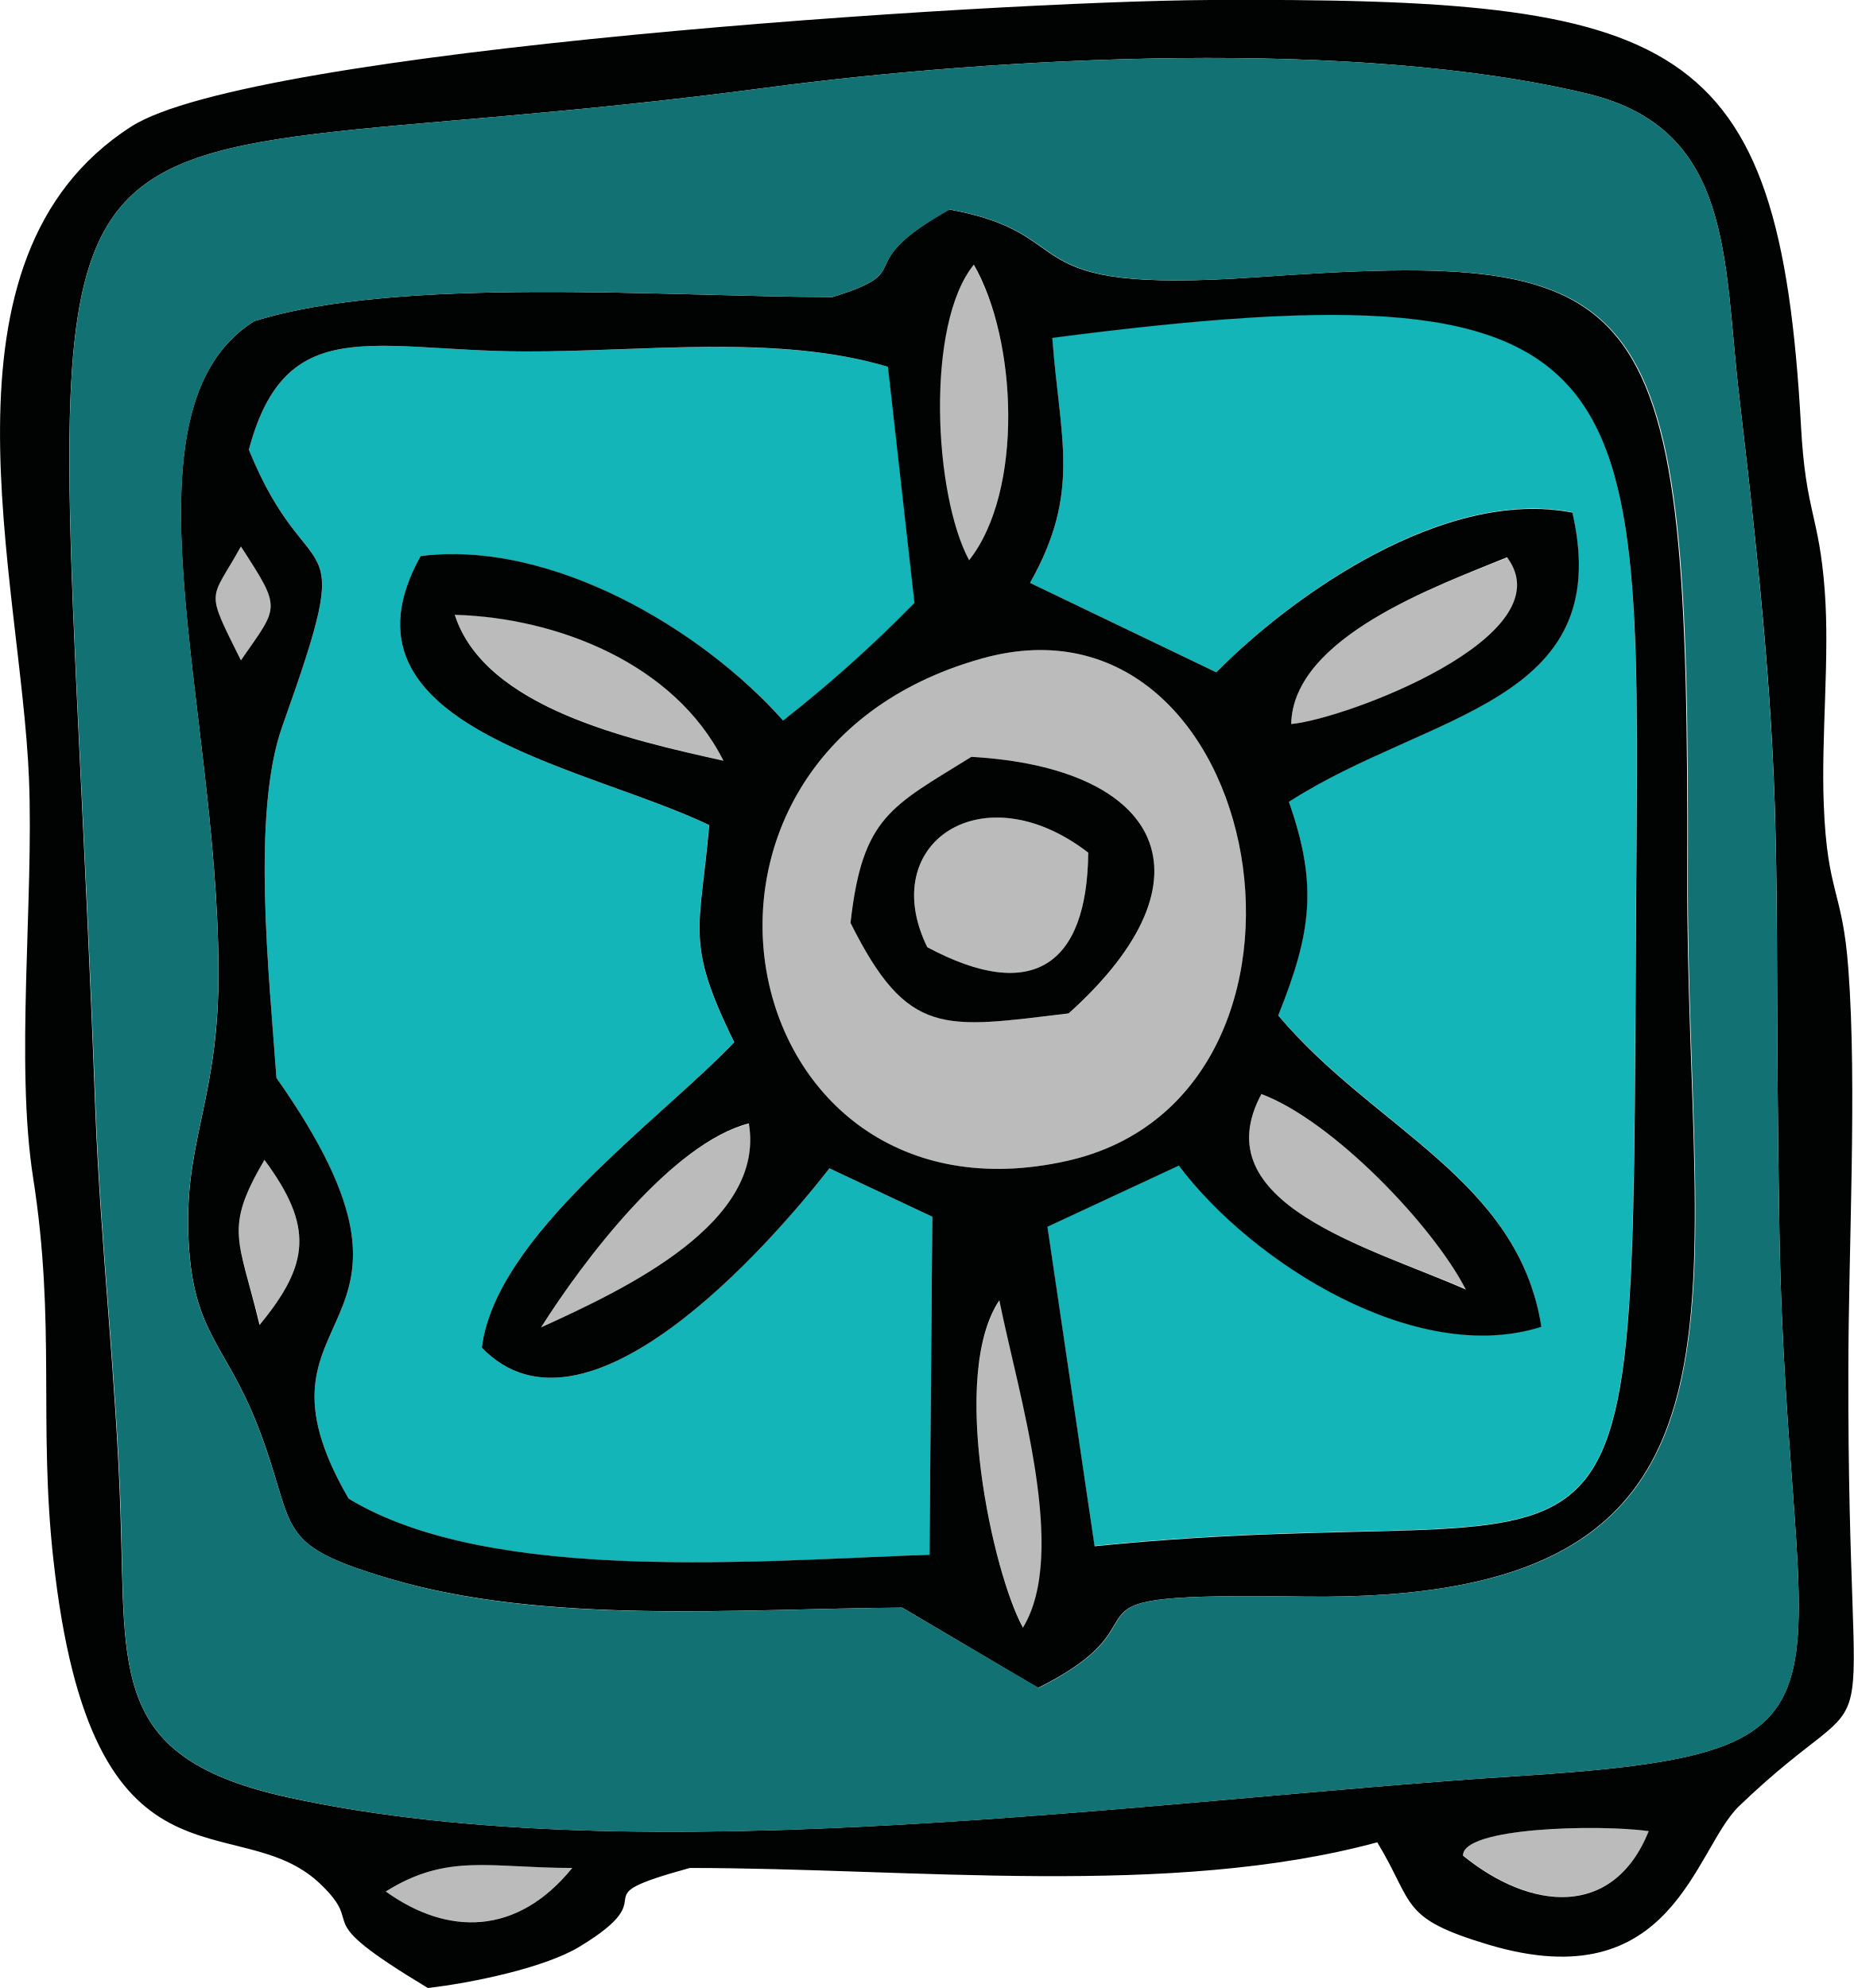
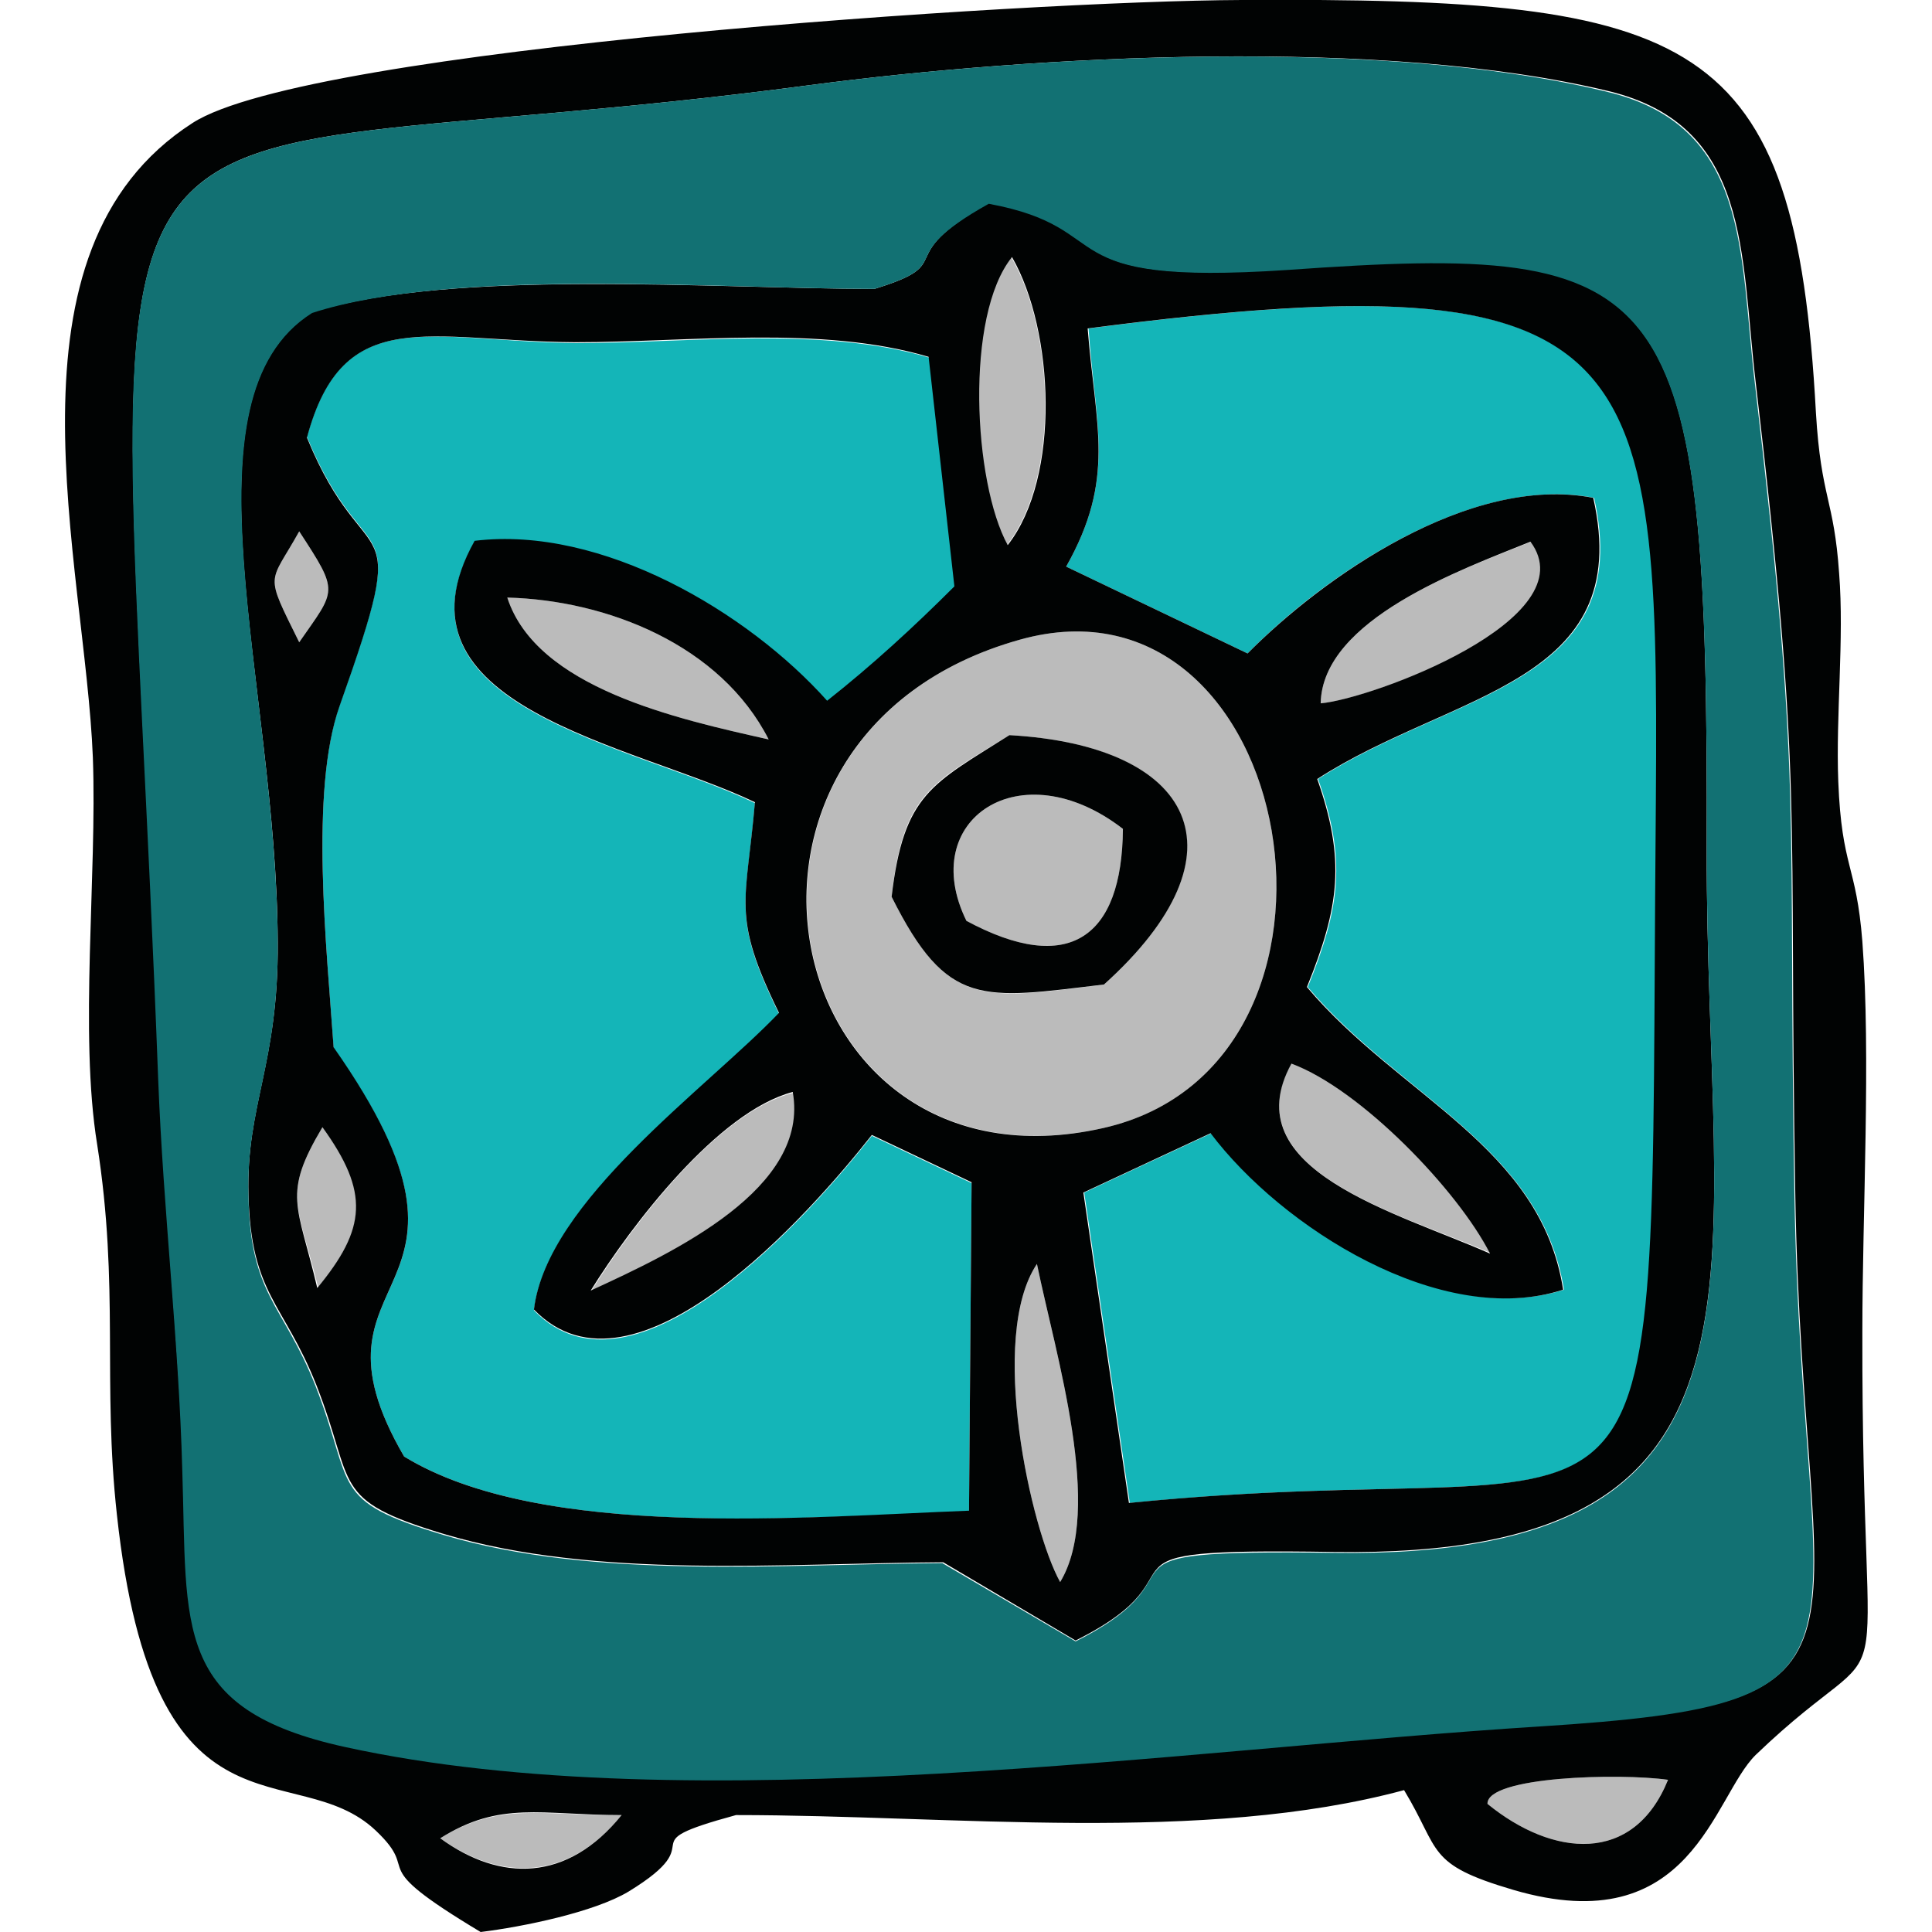
- <svg xmlns="http://www.w3.org/2000/svg" viewBox="0 0 209.62 224.74">
-   <defs>
-     <style>.a{fill:#bbb;}.a,.b,.c,.d{fill-rule:evenodd;}.b{fill:#14b5b8;}.c{fill:#010303;}.d{fill:#127173;}</style>
-   </defs>
-   <path class="a" d="M96.17,104.33c1.34-12,4.63-13.15,13.7-18.77,21.34,1.22,28.09,13.61,11,29C106.69,116.26,102.67,117.28,96.17,104.33ZM111,74.45c-39.54,11.08-28.38,65.34,9.69,56.78C153.55,123.83,143.43,65.32,111,74.45Z" />
-   <path class="a" d="M104.85,107.08c11.93,6.38,18.08,2,18.2-10.69C111.14,87.21,99.07,95.29,104.85,107.08Z" />
-   <path class="a" d="M146,81.85c6-.51,31.18-9.81,24.46-18.82C162.53,66.23,146.21,72,146,81.85Z" />
-   <path class="a" d="M81.8,86C76.28,75,63,69.83,51.42,69.46,54.82,80,71.12,83.58,81.8,86Z" />
-   <path class="a" d="M165.79,145.74c-3.74-7.28-15.08-19.16-23.13-22.11C135.89,136.08,154.91,141,165.79,145.74Z" />
-   <path class="a" d="M109.55,63.37c6.24-7.85,5.47-25,.51-33.45C104.51,36.69,105.53,56,109.55,63.37Z" />
-   <path class="a" d="M61.2,150.05c9.72-4.42,25.39-11.85,23.47-23C76,129.24,66,142.43,61.2,150.05Z" />
-   <path class="a" d="M115.71,184c5.15-8.44-.51-26.27-2.67-37C107.31,155.46,112.3,177.94,115.71,184Z" />
-   <path class="a" d="M165.45,209.75c7.63,6.21,17,7.14,21-2.78C180.82,206.23,165.31,206.55,165.45,209.75Z" />
-   <path class="a" d="M43.62,213.83c7,5,14.85,5,21.09-2.66C55.36,211.17,50.65,209.46,43.62,213.83Z" />
-   <path class="a" d="M29.39,149.74c5.58-6.83,6.09-11.08.51-18.62C25.28,139,27,140,29.39,149.74Z" />
-   <path class="a" d="M27.24,74.65c4.3-6.21,4.67-5.67,0-12.87C23.75,68.1,23.13,66.37,27.24,74.65Z" />
-   <path class="b" d="M28.14,50.84c7,17.12,12.53,6.74,3.8,31.21-3.54,9.92-1.5,28.2-.68,39.8,21.2,30.18-4.9,25.08,8.16,47.56,16,9.78,47,7,65.68,6.35l.32-38.21-11.63-5.47c-7,8.9-27.61,32.4-39.31,20.27C56,139.7,74.66,126.61,83,117.82c-5.64-11.45-3.82-12.7-2.83-24.55C66.07,86.5,36.82,82.16,47.56,62.86c14.77-1.82,31.81,8.27,41,18.59a152.37,152.37,0,0,0,14.88-13.29l-3-26.7c-12.53-3.69-27.84-1.68-41.1-1.73C42.2,39.67,32.31,35.19,28.14,50.84Z" />
-   <path class="b" d="M116.47,65.89,137.53,76c8.73-8.87,25.85-20.92,40.25-18.09,4.94,21.74-16.3,22.54-32.06,32.69,3.29,9.38,2.56,14.77-1.21,24.15,10.8,12.81,27.15,18.48,29.76,35.2-14.17,4.54-32.77-7.28-41-18.22l-14.85,6.91,5.33,36.12c62.64-6.32,60.71,14,61.22-70.53.37-62.45,3.12-75.09-66-66.07C119.84,49.65,122.28,55.6,116.47,65.89Z" />
-   <path class="c" d="M113,147c2.16,10.72,7.82,28.55,2.67,37C112.3,177.94,107.31,155.46,113,147Zm-83.65,2.78C27,140,25.28,139,29.9,131.12,35.48,138.66,35,142.91,29.39,149.74Zm31.81.31C66,142.43,76,129.24,84.67,127,86.59,138.2,70.92,145.63,61.2,150.05Zm81.46-26.42c8.05,3,19.39,14.83,23.13,22.11C154.91,141,135.89,136.08,142.66,123.63ZM111,74.45c32.43-9.13,42.55,49.38,9.69,56.78C82.62,139.79,71.46,85.53,111,74.45ZM81.8,86c-10.68-2.38-27-6-30.38-16.5C63,69.83,76.28,75,81.8,86ZM27.24,61.78c4.67,7.2,4.3,6.66,0,12.87C23.13,66.37,23.75,68.1,27.24,61.78ZM146,81.85C146.21,72,162.53,66.23,170.41,63,177.13,72,151.93,81.34,146,81.85Zm-36.4-18.48c-4-7.34-5-26.68.51-33.45C115,38.37,115.79,55.52,109.55,63.37ZM31.26,121.85c-.82-11.6-2.86-29.88.68-39.8,8.73-24.47,3.18-14.09-3.8-31.21C32.31,35.19,42.2,39.67,59.3,39.73c13.26.05,28.57-2,41.1,1.73l3,26.7A152.37,152.37,0,0,1,88.55,81.45C79.37,71.13,62.33,61,47.56,62.86,36.82,82.16,66.07,86.5,80.19,93.27c-1,11.85-2.81,13.1,2.83,24.55-8.36,8.79-27,21.88-28.54,34.53,11.7,12.13,32.34-11.37,39.31-20.27l11.63,5.47-.32,38.21c-18.68.62-49.63,3.43-65.68-6.35C26.36,146.93,52.46,152,31.26,121.85ZM137.53,76,116.47,65.89c5.81-10.29,3.37-16.24,2.52-27.69,69.11-9,66.36,3.62,66,66.07-.51,84.5,1.42,64.21-61.22,70.53l-5.33-36.12,14.85-6.91c8.22,10.94,26.82,22.76,41,18.22-2.61-16.72-19-22.39-29.76-35.2,3.77-9.38,4.5-14.77,1.21-24.15,15.76-10.15,37-11,32.06-32.69C163.38,55.12,146.26,67.17,137.53,76ZM94.11,33.58c-18.29,0-49-2.44-65.4,2.74-15.76,10-4.11,43.2-4,73.34.06,14.23-3.68,18.88-3.43,29.39.29,11.62,4.08,12.5,7.85,22.11,4.57,11.74,1.45,13.3,14.8,17.27,17.69,5.27,39.54,3.43,58.08,3.31l15.37,9.07c16.58-8.3-1.11-10.77,30-10.32,54.43.77,43.26-32.23,43.4-81.58.2-67-3.71-70.75-48.75-67.57-28.55,2-19-4.79-34.7-7.66C95.72,30.23,104.22,30.49,94.11,33.58Z" />
-   <path class="c" d="M43.62,213.83c7-4.37,11.74-2.66,21.09-2.66C58.47,218.85,50.62,218.85,43.62,213.83ZM186.43,207c-4,9.92-13.35,9-21,2.78C165.31,206.55,180.82,206.23,186.43,207ZM86.68,9.91c26.5-3.52,66.78-5.62,92.89.7,16.47,4,15.28,18.77,17.06,33.94,5.59,47.5,3.8,48.61,4.57,94.45.88,54.22,12.78,59.1-29.74,61.79C130.11,203.43,72.9,212,32.62,203.2c-20.18-4.42-18.37-13.89-19-32.23-.48-15-2.24-30.05-2.84-45.41C6.06-2.14-4.23,22,86.68,9.91ZM48.38,224.74c4.88-.56,13.18-2.26,17.15-4.67,10.35-6.27-.73-5.28,12.47-8.9,25.18,0,54.34,3.43,77.73-2.9,4.28,7.06,2.47,8.56,12.67,11.6,20.78,6.15,23.16-10.77,28.23-15.68C214,187.5,208.88,203.91,209,155c0-13.86,1-32.12,0-45.44-.66-9-2.39-8.48-2.78-18.59-.31-7.66.68-16.64.11-24.18-.65-8.68-2.15-8.74-2.69-18.68C201.2,3.75,189.89-.27,136.82,0c-25,.14-108.51,5.62-122,14.32C-8.4,29.24,2.38,65.38,3.28,88.11c.54,13.67-1.56,32.06.46,45,2.6,16.58.59,27.72,2.29,43.14,4.34,39.6,20.72,27.75,30.14,36.68C41.75,218.22,34.29,216.27,48.38,224.74Z" />
-   <path class="c" d="M104.85,107.08c-5.78-11.79,6.29-19.87,18.2-10.69C122.93,109.09,116.78,113.46,104.85,107.08Zm-8.68-2.75c6.5,13,10.52,11.93,24.67,10.23,17.12-15.39,10.37-27.78-11-29C100.8,91.18,97.51,92.28,96.17,104.33Z" />
-   <path class="d" d="M94.11,33.58c10.11-3.09,1.61-3.35,13.29-9.9,15.65,2.87,6.15,9.64,34.7,7.66,45-3.18,49,.53,48.75,67.57-.14,49.35,11,82.35-43.4,81.58-31.15-.45-13.46,2-30,10.32L102,181.74c-18.54.12-40.39,2-58.08-3.31-13.35-4-10.23-5.53-14.8-17.27-3.77-9.61-7.56-10.49-7.85-22.11-.25-10.51,3.49-15.16,3.43-29.39C24.6,79.52,13,46.3,28.71,36.32,45.12,31.14,75.82,33.58,94.11,33.58ZM86.68,9.91C-4.23,22,6.06-2.14,10.82,125.56c.6,15.36,2.36,30.44,2.84,45.41.59,18.34-1.22,27.81,19,32.23,40.28,8.82,97.49.23,138.84-2.41C214,198.1,202.08,193.22,201.2,139c-.77-45.84,1-46.95-4.57-94.45-1.78-15.17-.59-29.94-17.06-33.94C153.46,4.29,113.18,6.39,86.68,9.91Z" />
+ <svg xmlns="http://www.w3.org/2000/svg" version="1.1" id="Слой_1" x="0px" y="0px" viewBox="0 0 224.7 224.7" style="enable-background:new 0 0 224.7 224.7;" xml:space="preserve">
+   <style type="text/css">
+ 	.st0{fill-rule:evenodd;clip-rule:evenodd;fill:#BBBBBB;}
+ 	.st1{fill-rule:evenodd;clip-rule:evenodd;fill:#14B5B8;}
+ 	.st2{fill-rule:evenodd;clip-rule:evenodd;fill:#010303;}
+ 	.st3{fill-rule:evenodd;clip-rule:evenodd;fill:#127173;}
+ </style>
+   <path class="st0" d="M103.7,104.3c1.3-12,4.6-13.2,13.7-18.8c21.3,1.2,28.1,13.6,11,29C114.3,116.3,110.2,117.3,103.7,104.3z   M118.6,74.4c-39.5,11.1-28.4,65.3,9.7,56.8C161.1,123.8,151,65.3,118.6,74.4z" />
+   <path class="st0" d="M112.4,107.1c11.9,6.4,18.1,2,18.2-10.7C118.7,87.2,106.6,95.3,112.4,107.1z" />
+   <path class="st0" d="M153.6,81.8c6-0.5,31.2-9.8,24.5-18.8C170.1,66.2,153.8,72,153.6,81.8z" />
+   <path class="st0" d="M89.4,86C83.8,75,70.6,69.8,59,69.5C62.4,80,78.7,83.6,89.4,86z" />
+   <path class="st0" d="M173.3,145.7c-3.7-7.3-15.1-19.2-23.1-22.1C143.4,136.1,162.5,141,173.3,145.7z" />
+   <path class="st0" d="M117.1,63.4c6.2-7.8,5.5-25,0.5-33.5C112.1,36.7,113.1,56,117.1,63.4z" />
+   <path class="st0" d="M68.8,150.1c9.7-4.4,25.4-11.9,23.5-23C83.6,129.2,73.6,142.4,68.8,150.1z" />
+   <path class="st0" d="M123.3,184c5.1-8.4-0.5-26.3-2.7-37C114.9,155.5,119.9,177.9,123.3,184z" />
+   <path class="st0" d="M173,209.8c7.6,6.2,17,7.1,21-2.8C188.4,206.2,172.9,206.6,173,209.8z" />
+   <path class="st0" d="M51.2,213.8c7,5,14.9,5,21.1-2.7C62.9,211.2,58.2,209.5,51.2,213.8z" />
+   <path class="st0" d="M37,149.7c5.6-6.8,6.1-11.1,0.5-18.6C32.8,139,34.6,140,37,149.7z" />
+   <path class="st0" d="M34.8,74.7c4.3-6.2,4.7-5.7,0-12.9C31.3,68.1,30.7,66.4,34.8,74.7z" />
+   <path class="st1" d="M35.7,50.8c7,17.1,12.5,6.7,3.8,31.2C36,92,38,110.3,38.8,121.9C60,152,33.9,146.9,47,169.4  c16,9.8,47,7,65.7,6.4l0.3-38.2l-11.6-5.5c-7,8.9-27.6,32.4-39.3,20.3c1.5-12.7,20.2-25.7,28.5-34.5c-5.6-11.4-3.8-12.7-2.8-24.5  c-14.1-6.8-43.4-11.1-32.6-30.4c14.8-1.8,31.8,8.3,41,18.6c5.2-4.1,10.2-8.5,14.9-13.3l-3-26.7c-12.5-3.7-27.8-1.7-41.1-1.7  C49.8,39.7,39.9,35.2,35.7,50.8z" />
+   <path class="st1" d="M124,65.9L145.1,76c8.7-8.9,25.9-20.9,40.3-18.1c4.9,21.7-16.3,22.5-32.1,32.7c3.3,9.4,2.6,14.8-1.2,24.2  c10.8,12.8,27.1,18.5,29.8,35.2c-14.2,4.5-32.8-7.3-41-18.2l-14.8,6.9l5.3,36.1c62.6-6.3,60.7,14,61.2-70.5  c0.4-62.5,3.1-75.1-66-66.1C127.4,49.7,129.8,55.6,124,65.9z" />
+   <path class="st2" d="M120.6,147c2.2,10.7,7.8,28.6,2.7,37C119.9,177.9,114.9,155.5,120.6,147z M36.9,149.8  c-2.3-9.8-4.1-10.8,0.6-18.7C43,138.7,42.6,142.9,36.9,149.8L36.9,149.8z M68.7,150.1c4.8-7.7,14.8-20.8,23.5-23.1  C94.2,138.2,78.5,145.6,68.7,150.1L68.7,150.1z M150.2,123.7c8.1,3,19.4,14.8,23.1,22.1C162.5,141,143.4,136.1,150.2,123.7  L150.2,123.7z M118.6,74.4c32.4-9.1,42.5,49.4,9.7,56.8C90.2,139.8,79,85.5,118.6,74.4z M89.4,86c-10.7-2.4-27-6-30.4-16.5  C70.6,69.8,83.8,75,89.4,86z M34.8,61.8c4.7,7.2,4.3,6.7,0,12.9C30.7,66.4,31.3,68.1,34.8,61.8z M153.6,81.8  C153.8,72,170.1,66.2,178,63C184.7,72,159.5,81.3,153.6,81.8z M117.2,63.4c-4-7.3-5-26.7,0.5-33.5C122.6,38.4,123.4,55.5,117.2,63.4  L117.2,63.4z M38.8,121.8C38,110.3,36,92,39.5,82.1c8.7-24.5,3.2-14.1-3.8-31.2c4.2-15.7,14.1-11.2,31.2-11.1  c13.3,0,28.6-2,41.1,1.7l3,26.7c-4.7,4.7-9.6,9.2-14.8,13.3c-9.2-10.3-26.2-20.4-41-18.6C44.4,82.2,73.6,86.5,87.8,93.3  c-1,11.8-2.8,13.1,2.8,24.5c-8.4,8.8-27,21.9-28.5,34.5c11.7,12.1,32.3-11.4,39.3-20.3l11.6,5.5l-0.3,38.2  C94,176.4,63,179.2,47,169.4C33.9,146.9,60,152,38.8,121.8z M145.1,76L124,65.9c5.8-10.3,3.4-16.2,2.5-27.7c69.1-9,66.4,3.6,66,66.1  c-0.5,84.5,1.4,64.2-61.2,70.5l-5.3-36.1l14.8-6.9c8.2,10.9,26.8,22.8,41,18.2c-2.6-16.7-19-22.4-29.8-35.2  c3.8-9.4,4.5-14.8,1.2-24.2c15.8-10.2,37-11,32.1-32.7C170.9,55.1,153.8,67.2,145.1,76z M101.7,33.6c-18.3,0-49-2.4-65.4,2.7  c-15.8,10-4.1,43.2-4,73.3c0.1,14.2-3.7,18.9-3.4,29.4c0.3,11.6,4.1,12.5,7.9,22.1c4.6,11.7,1.5,13.3,14.8,17.3  c17.7,5.3,39.5,3.4,58.1,3.3l15.4,9.1c16.6-8.3-1.1-10.8,30-10.3c54.4,0.8,43.3-32.2,43.4-81.6c0.2-67-3.7-70.8-48.8-67.6  c-28.5,2-19-4.8-34.7-7.7C103.3,30.2,111.8,30.5,101.7,33.6z" />
+   <path class="st2" d="M51.2,213.8c7-4.4,11.7-2.7,21.1-2.7C66,218.9,58.2,218.9,51.2,213.8z M194,207c-4,9.9-13.4,9-21,2.8  C172.9,206.6,188.4,206.2,194,207z M94.2,9.9c26.5-3.5,66.8-5.6,92.9,0.7c16.5,4,15.3,18.8,17.1,33.9c5.6,47.5,3.8,48.6,4.6,94.4  c0.9,54.2,12.8,59.1-29.7,61.8c-41.4,2.6-98.6,11.2-138.8,2.4c-20.2-4.4-18.4-13.9-19-32.2c-0.5-15-2.2-30.1-2.8-45.4  C13.6-2.1,3.3,22,94.2,9.9z M55.9,224.7c4.9-0.6,13.2-2.3,17.2-4.7c10.3-6.3-0.7-5.3,12.5-8.9c25.2,0,54.3,3.4,77.7-2.9  c4.3,7.1,2.5,8.6,12.7,11.6c20.8,6.1,23.2-10.8,28.2-15.7c17.4-16.7,12.3-0.3,12.4-49.2c0-13.9,1-32.1,0-45.4  c-0.7-9-2.4-8.5-2.8-18.6c-0.3-7.7,0.7-16.6,0.1-24.2c-0.6-8.7-2.1-8.7-2.7-18.7C208.8,3.8,197.4-0.3,144.4,0  c-25,0.1-108.5,5.6-122,14.3C-0.8,29.2,9.9,65.4,10.8,88.1c0.5,13.7-1.6,32.1,0.5,45c2.6,16.6,0.6,27.7,2.3,43.1  c4.3,39.6,20.7,27.8,30.1,36.7C49.3,218.2,41.9,216.3,55.9,224.7z" />
+   <path class="st2" d="M112.4,107.1c-5.8-11.8,6.3-19.9,18.2-10.7C130.5,109.1,124.3,113.5,112.4,107.1z M103.7,104.3  c6.5,13,10.5,11.9,24.7,10.2c17.1-15.4,10.4-27.8-11-29C108.4,91.2,105.1,92.3,103.7,104.3z" />
+   <path class="st3" d="M101.7,33.6c10.1-3.1,1.6-3.4,13.3-9.9c15.6,2.9,6.2,9.6,34.7,7.7c45-3.2,49,0.5,48.8,67.6  c-0.1,49.4,11,82.4-43.4,81.6c-31.1-0.4-13.5,2-30,10.3l-15.5-9.1c-18.5,0.1-40.4,2-58.1-3.3c-13.3-4-10.2-5.5-14.8-17.3  c-3.8-9.6-7.6-10.5-7.8-22.1c-0.3-10.5,3.5-15.2,3.4-29.4c-0.1-30.1-11.7-63.4,4-73.3C52.7,31.1,83.4,33.6,101.7,33.6z M94.2,9.9  C3.3,22,13.6-2.1,18.4,125.6c0.6,15.4,2.4,30.4,2.8,45.4c0.6,18.3-1.2,27.8,19,32.2c40.3,8.8,97.5,0.2,138.8-2.4  c42.5-2.7,30.6-7.6,29.7-61.8c-0.8-45.8,1-46.9-4.6-94.4c-1.8-15.2-0.6-29.9-17.1-33.9C161,4.3,120.7,6.4,94.2,9.9z" />
</svg>
